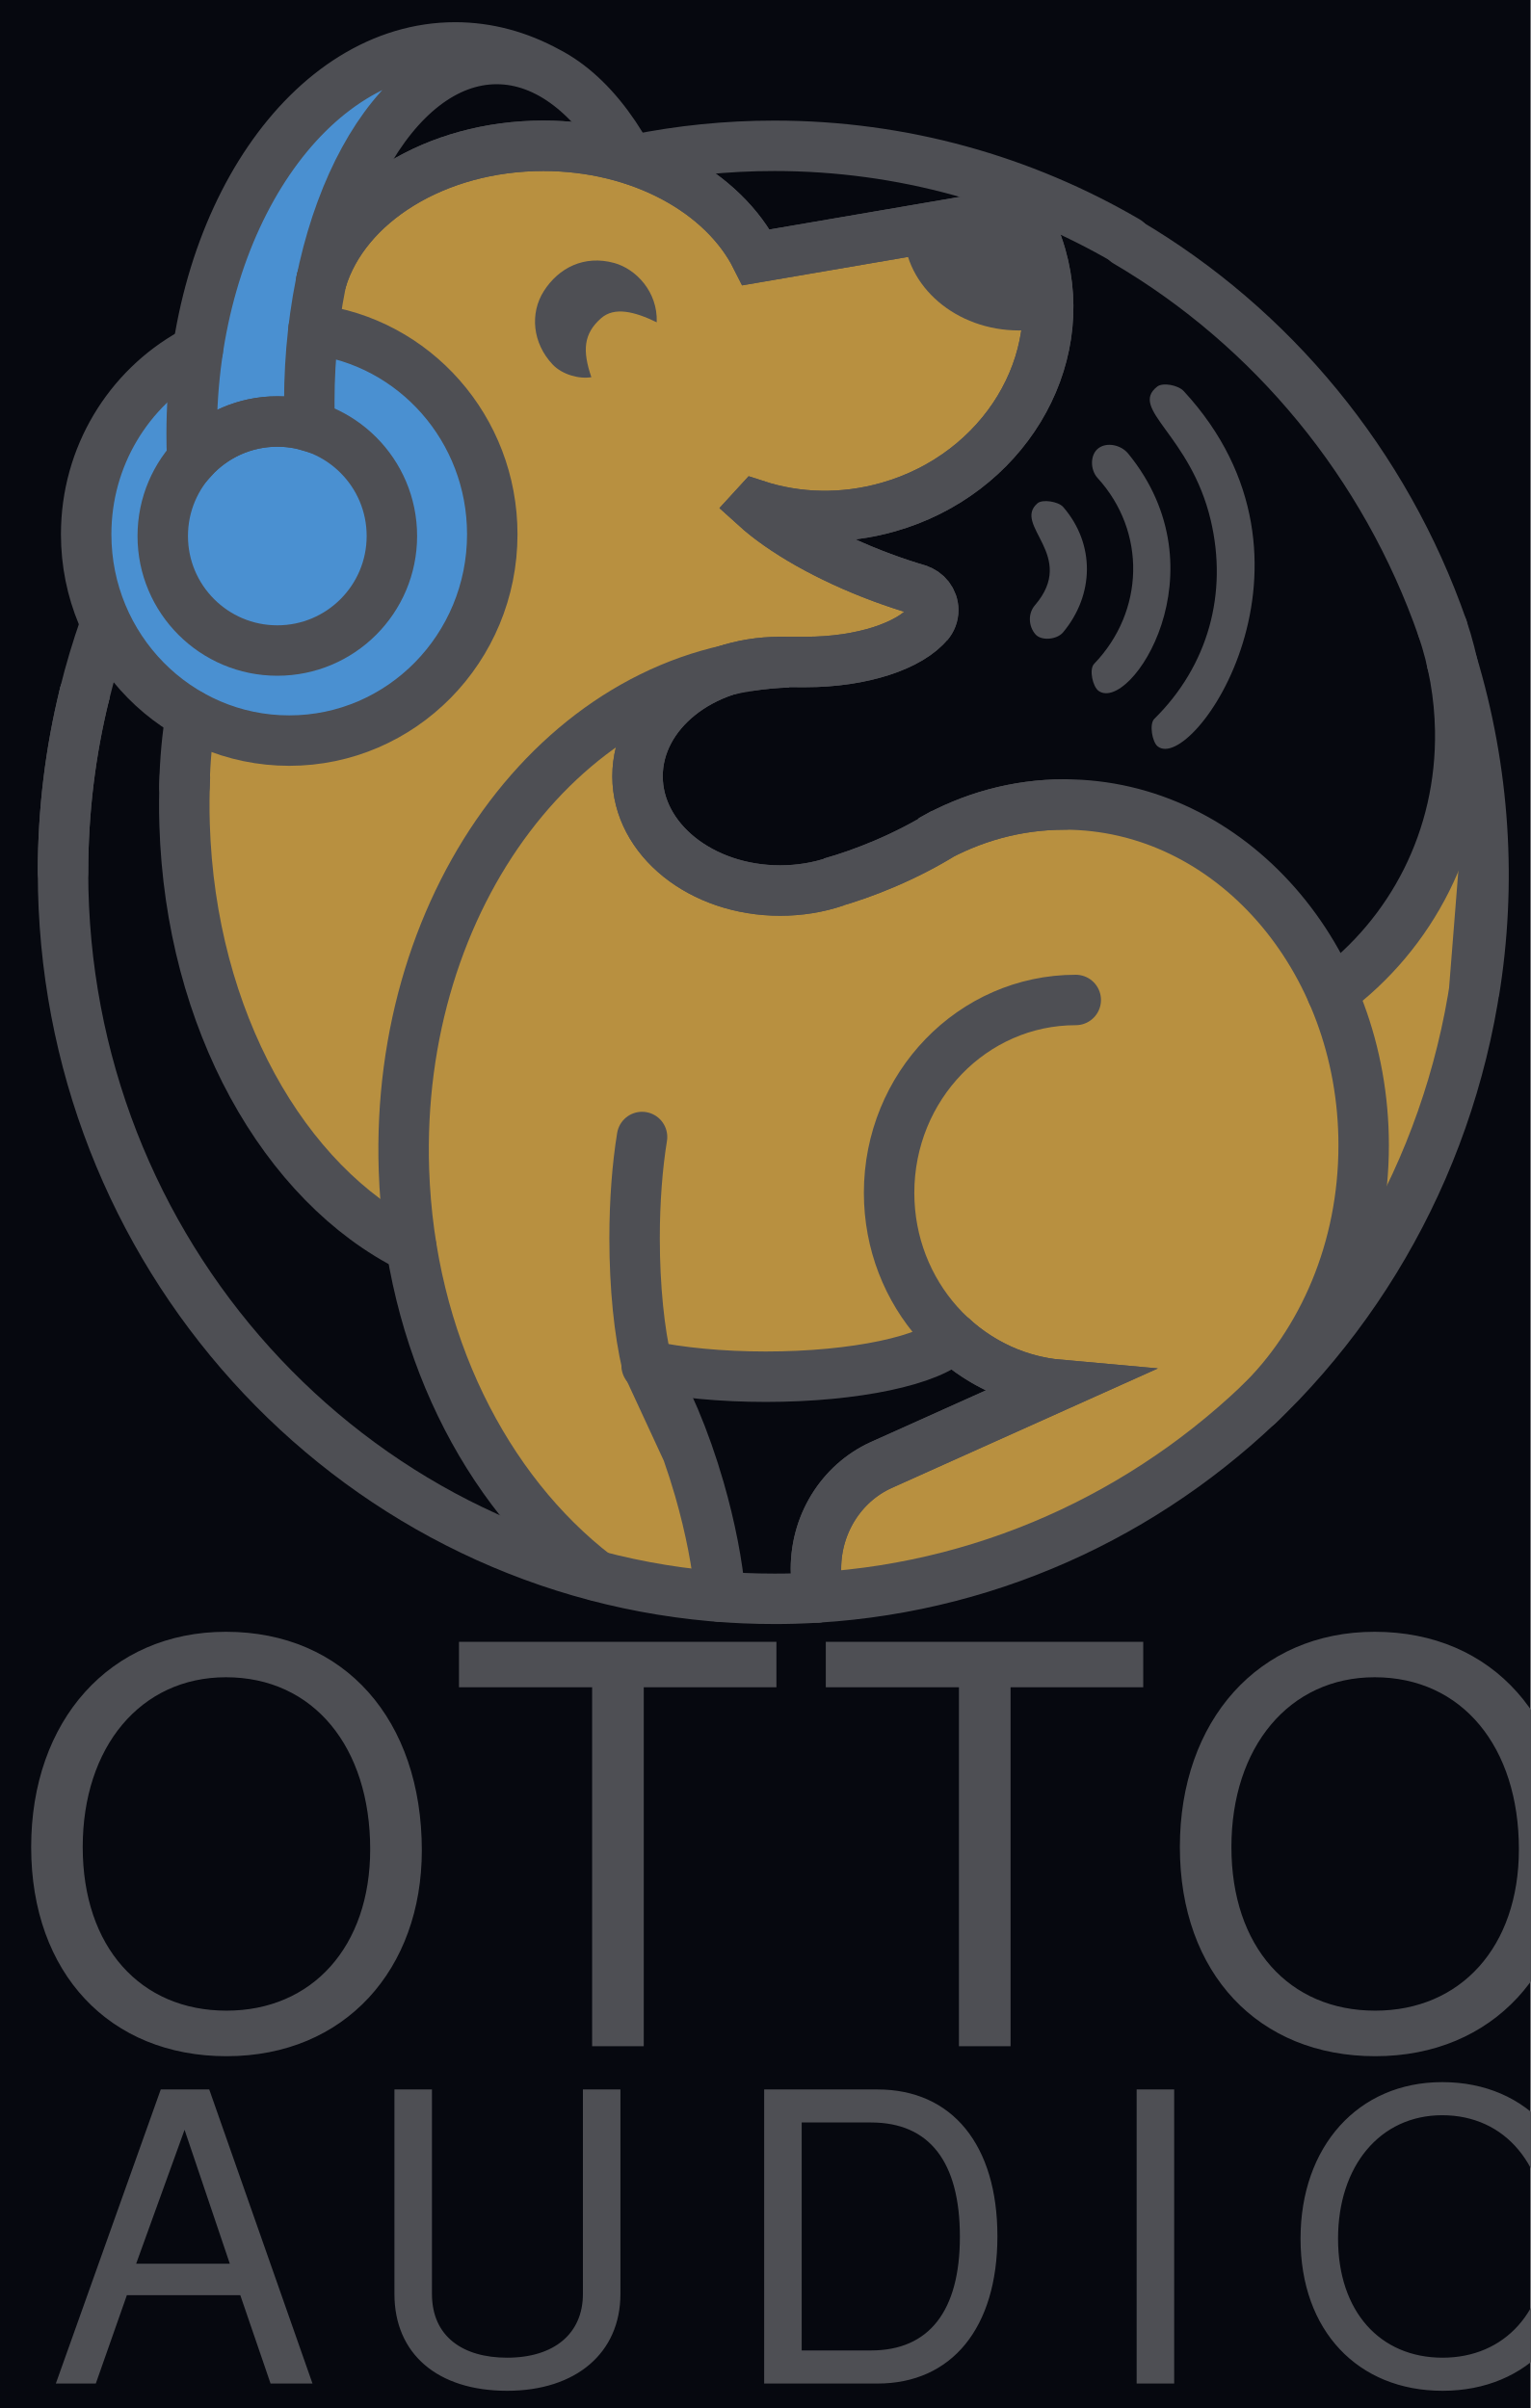
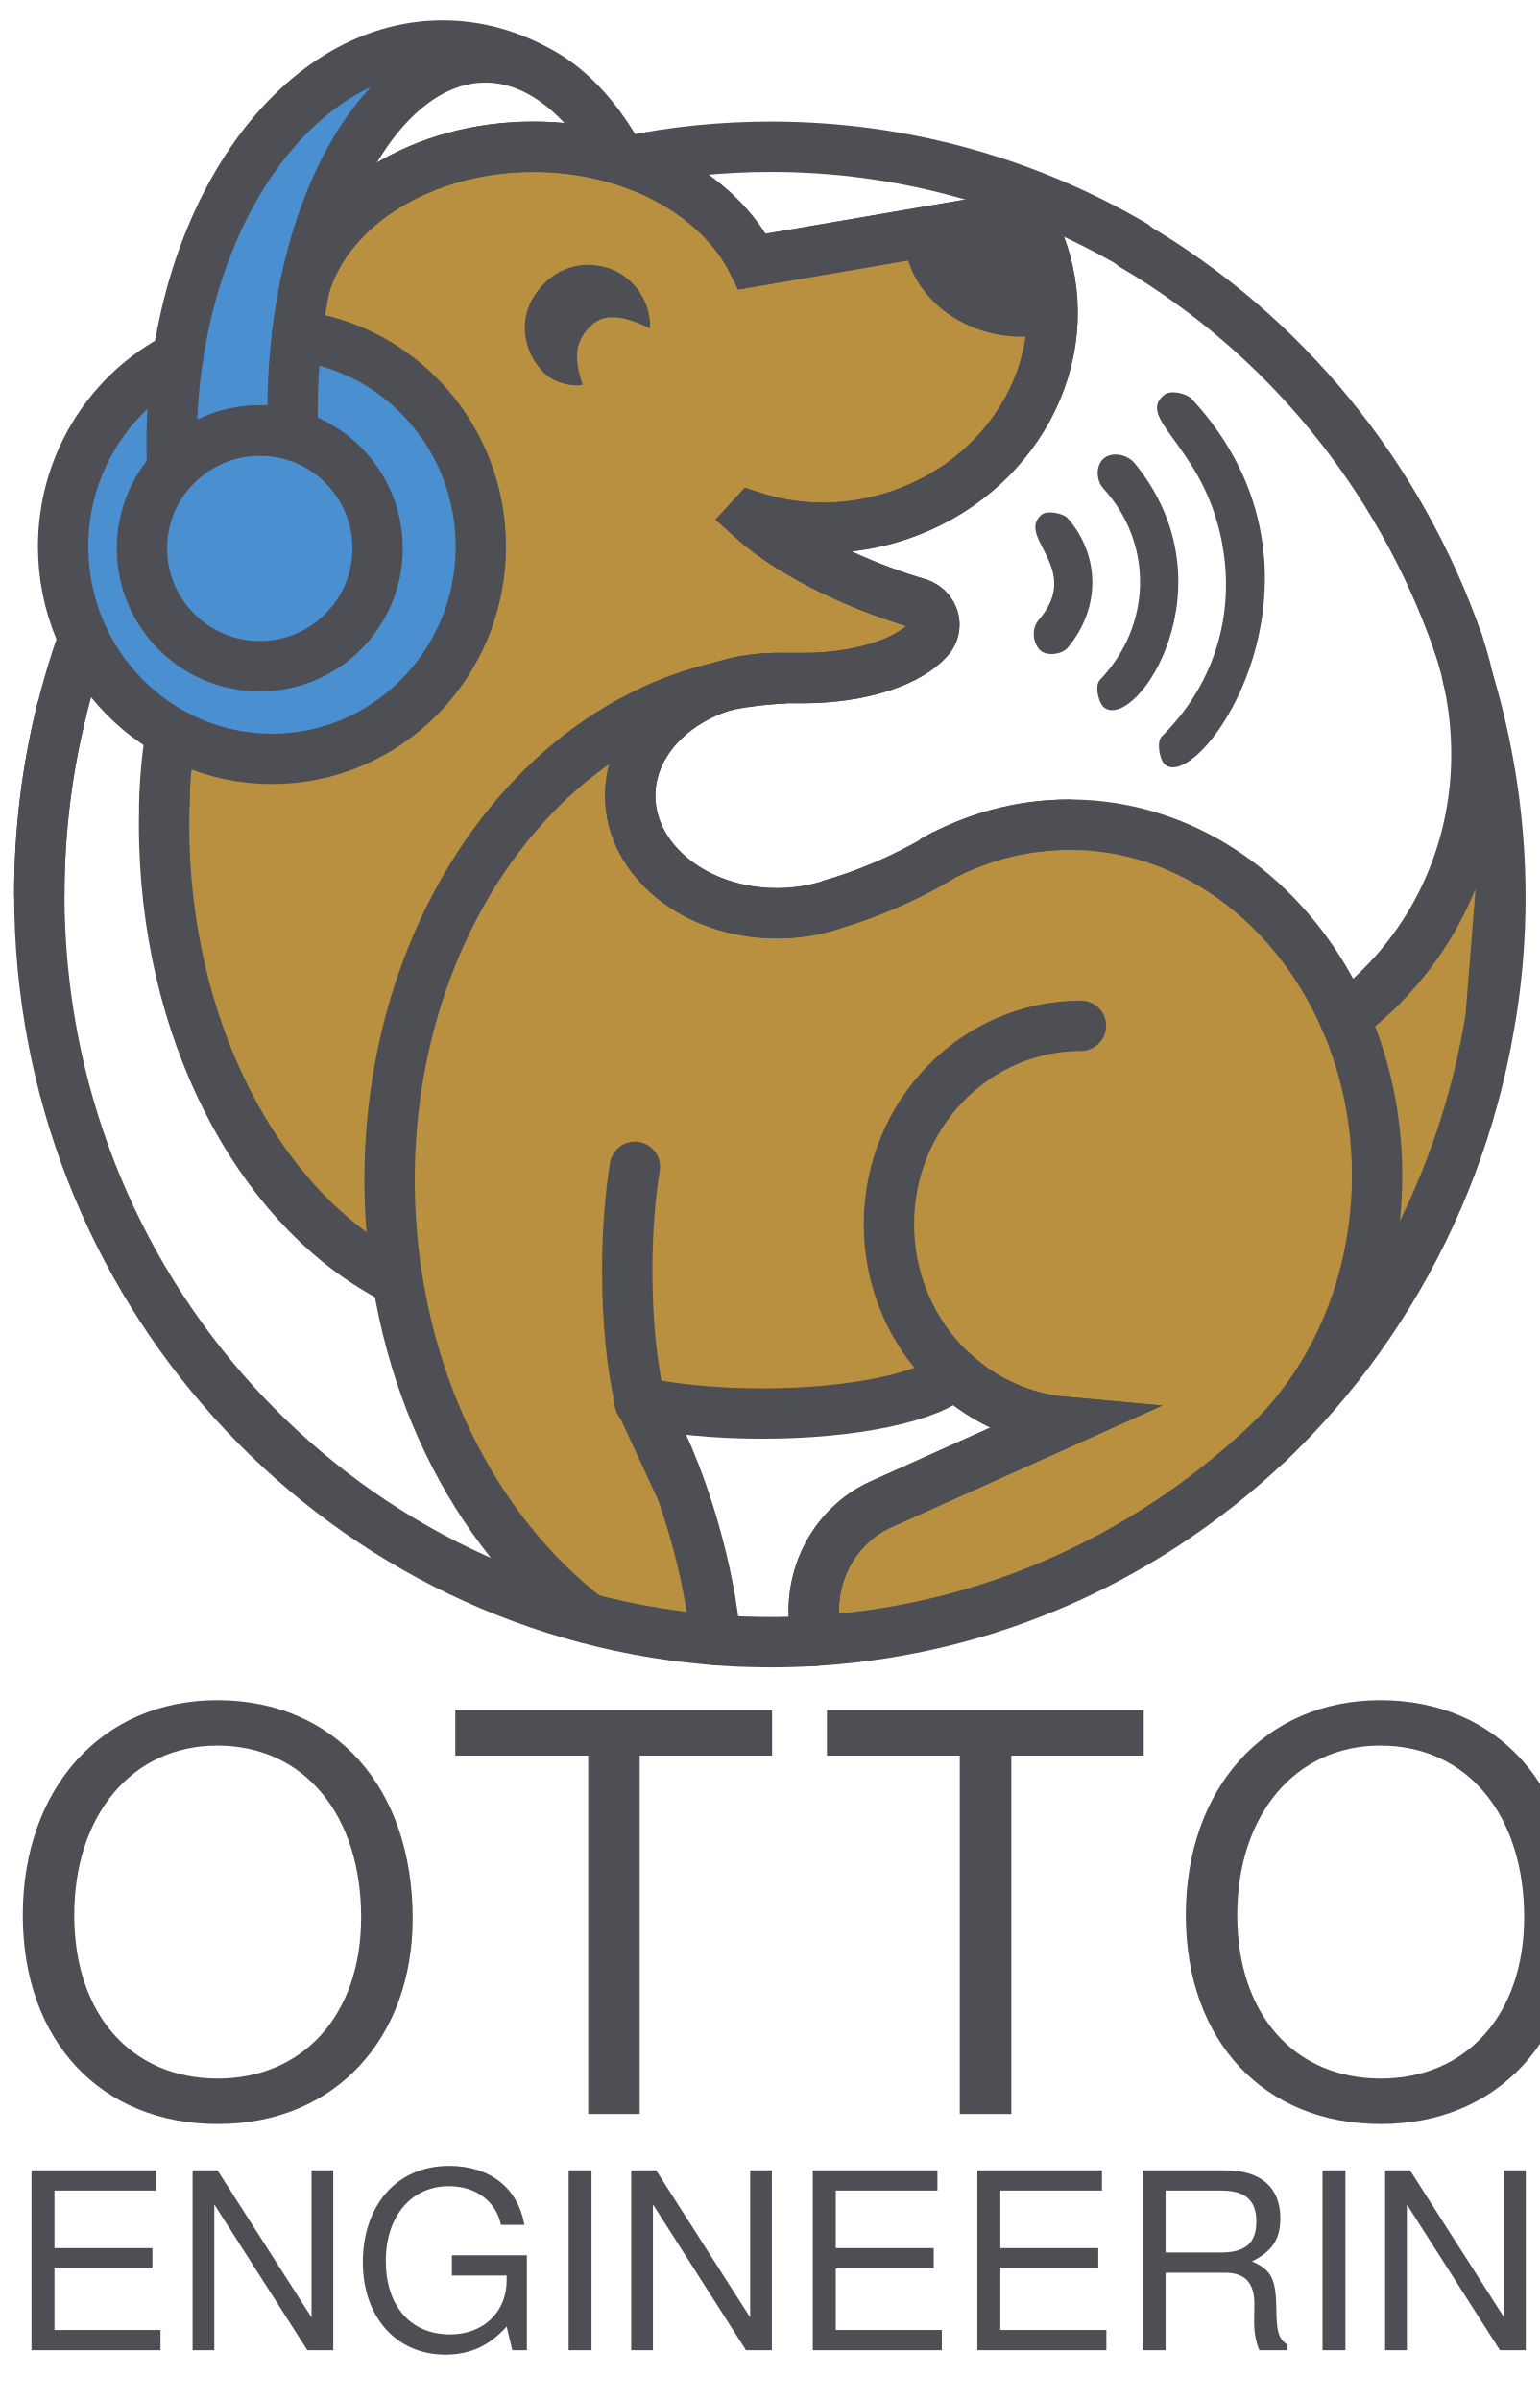
- <svg xmlns="http://www.w3.org/2000/svg" viewBox="0 0 303.4 477.47">
+ <svg xmlns="http://www.w3.org/2000/svg" id="Layer_1" data-name="Layer 1" viewBox="0 0 305.82 476.74">
  <defs>
    <style>
      .cls-1 {
        fill: #b89040;
      }

      .cls-2 {
-         fill: #06080f;
+         font-family: HelveticaNeue-Thin, 'Helvetica Neue';
+         font-size: 49px;
+         font-weight: 200;
      }

-       .cls-3 {
+       .cls-2, .cls-3, .cls-4 {
+         fill: #4e4f54;
+       }
+ 
+       .cls-5 {
        fill: none;
        stroke: #4e4f54;
        stroke-linecap: round;
        stroke-miterlimit: 10;
        stroke-width: 10px;
      }

-       .cls-4 {
+       .cls-3 {
        font-family: HelveticaNeue-Light, 'Helvetica Neue';
        font-size: 110px;
        font-weight: 300;
-         letter-spacing: .05em;
+         letter-spacing: .06em;
      }

-       .cls-4, .cls-5, .cls-6 {
-         fill: #4e4f54;
-       }
- 
-       .cls-7 {
-         letter-spacing: .19em;
-       }
- 
-       .cls-8 {
-         letter-spacing: .18em;
-       }
- 
-       .cls-5 {
-         font-family: HelveticaNeue-Thin, 'Helvetica Neue';
-         font-size: 80px;
-         font-weight: 200;
-       }
- 
-       .cls-9 {
+       .cls-6 {
        fill: #4a90d1;
      }
    </style>
  </defs>
-   <rect class="cls-2" width="303.4" height="477.47" />
-   <g id="Layer_1" data-name="Layer 1">
-     <path class="cls-1" d="M37.85,141.78c-.83,4.63-1.32,10.42-1.32,16.7,0,.7,0,1.4.02,2.1l.1-6.45c-.13,3.08-.16,6.2-.06,9.35,1.18,38.77,19.75,71.36,44.95,83.87h0c-.81-4.99-1.31-10.12-1.48-15.36-1.8-54.14,32.32-99.21,76.21-100.67l-1.99-.06c1.78-.03,3.63.04,5.41,0,11.21,0,20.77-3.24,24.4-7.77l-.13.21c.63-.74,1.02-1.69,1.02-2.73,0-1.92-1.31-3.55-3.12-4.1l.53.16c-2.49-.72-5.05-1.56-7.63-2.53-10.69-3.98-19.64-9.15-25.08-14.08l.22-.24c8.08,2.62,17.2,2.93,26.22.35,22.7-6.49,36.23-28.78,30.22-49.79-.9-3.13-2.17-6.05-3.78-8.74l-52.67,9.03c-6.49-12.94-22.93-22.12-42.19-22.12-21.43,0-39.37,11.38-43.99,26.64" />
-     <path class="cls-1" d="M188.83,265.26c-4.24,4.44-19.22,7.72-37.04,7.72-8.91,0-17.11-.82-23.61-2.2l.06-.27-.06-.13c3.77,6.05,7.55,14.82,10.45,24.88,2.22,7.68,3.6,14.99,4.15,21.19v.15c-.55-.04-1.09-.09-1.63-.13-7.89-.7-15.58-2.06-23.04-4.03v-.05c-21.89-16.87-36.93-46.38-38.06-80.39-1.69-51.01,28.5-93.97,68.69-99.99l5.9-.74c-15.61,0-28.26,10.14-28.26,22.66s12.65,22.66,28.26,22.66c3.9,0,7.62-.63,11-1.78l-1,.26c3.44-.97,7-2.22,10.6-3.75,4.34-1.85,8.36-3.94,11.93-6.16l-2.62,1.45c7.96-4.53,16.95-7.08,26.46-7.08,32.75,0,59.31,30.25,59.31,67.57,0,20.6-8.09,39.05-20.85,51.44h-.01c-23.25,22.06-53.81,36.21-87.56,38.23l.5-.12c-.43-1.78-.66-3.64-.66-5.55,0-9.5,5.63-17.62,13.59-20.89l-.59.25s35.28-15.85,35.28-15.85c-18.93-1.69-33.78-18.1-33.78-38.1,0-21.12,16.57-38.24,37-38.24" />
-     <text class="cls-4" transform="translate(1.99 405.73)">
-       <tspan x="0" y="0">OTTO</tspan>
-     </text>
-     <text class="cls-5" transform="translate(9.71 472.62)">
-       <tspan class="cls-8" x="0" y="0">A</tspan>
-       <tspan class="cls-7" x="61.68" y="0">UDIO</tspan>
-     </text>
-     <path class="cls-6" d="M179.15,46.02l23.42-4.01c1.6,2.69,2.88,5.61,3.78,8.74,1.35,4.72,1.71,9.51,1.21,14.17-1.78.39-3.65.6-5.58.6-12.43,0-22.55-8.69-22.82-19.5Z" />
-     <path class="cls-6" d="M130.19,63.91c-4.45-2.17-8.42-3.11-11.03-.82-3.49,3.07-3.74,6.42-1.94,11.7-2.45.41-5.8-.53-7.67-2.51-3.99-4.23-4.56-10.14-1.75-14.56,2.92-4.59,7.98-7.22,13.97-5.57,4.25,1.17,8.63,5.67,8.41,11.75Z" />
+   <text class="cls-3" transform="translate(.34 419.76)">
+     <tspan x="0" y="0">OTTO</tspan>
+   </text>
+   <text class="cls-2" transform="translate(1.85 466.66)">
+     <tspan x="0" y="0">ENGINEERING</tspan>
+   </text>
+   <g>
+     <path class="cls-1" d="M33.96,145.46c-.86,4.77-1.36,10.74-1.36,17.21,0,.73,0,1.45.02,2.16l.1-6.65c-.14,3.17-.16,6.39-.06,9.64,1.21,39.95,20.36,73.55,46.32,86.44h0c-.83-5.14-1.35-10.43-1.53-15.83-1.85-55.8,33.31-102.25,78.54-103.75l-2.05-.06c1.84-.03,3.74.04,5.58,0,11.56,0,21.4-3.34,25.15-8.01l-.14.21c.65-.77,1.05-1.75,1.05-2.82,0-1.98-1.35-3.66-3.21-4.22l.55.16c-2.57-.74-5.2-1.61-7.86-2.6-11.01-4.1-20.24-9.43-25.85-14.51l.23-.25c8.33,2.7,17.72,3.02,27.02.36,23.39-6.69,37.34-29.66,31.14-51.31-.92-3.23-2.24-6.24-3.89-9.01l-54.28,9.3c-6.69-13.33-23.63-22.8-43.48-22.8-22.08,0-40.57,11.73-45.34,27.45" />
+     <path class="cls-1" d="M189.55,272.71c-4.37,4.58-19.8,7.96-38.17,7.96-9.18,0-17.64-.85-24.34-2.26l.06-.28-.06-.13c3.88,6.24,7.78,15.28,10.77,25.64,2.28,7.91,3.71,15.45,4.28,21.84v.15c-.57-.04-1.13-.09-1.68-.14-8.13-.72-16.06-2.12-23.75-4.15v-.05c-22.56-17.39-38.06-47.79-39.22-82.85-1.74-52.57,29.37-96.84,70.79-103.04l6.08-.76c-16.09,0-29.13,10.45-29.13,23.35s13.04,23.35,29.13,23.35c4.02,0,7.85-.65,11.34-1.84l-1.03.27c3.55-1,7.22-2.29,10.93-3.87,4.47-1.9,8.61-4.06,12.3-6.35l-2.7,1.49c8.21-4.67,17.47-7.29,27.26-7.29,33.76,0,61.12,31.18,61.12,69.63,0,21.23-8.34,40.24-21.49,53.01h-.01c-23.97,22.74-55.46,37.32-90.24,39.4l.52-.13c-.44-1.83-.68-3.75-.68-5.72,0-9.79,5.81-18.16,14-21.52l-.61.26s36.36-16.33,36.36-16.33c-19.5-1.74-34.81-18.65-34.81-39.26,0-21.76,17.07-39.41,38.14-39.41" />
+     <path class="cls-4" d="M179.57,46.77l24.13-4.14c1.65,2.77,2.97,5.79,3.89,9.01,1.39,4.87,1.77,9.8,1.24,14.61-1.84.4-3.76.62-5.75.62-12.82,0-23.24-8.96-23.52-20.1Z" />
+     <path class="cls-4" d="M129.11,65.21c-4.59-2.24-8.68-3.21-11.37-.85-3.6,3.16-3.85,6.62-2,12.06-2.52.42-5.98-.54-7.9-2.58-4.12-4.36-4.7-10.45-1.8-15,3.01-4.73,8.22-7.44,14.4-5.74,4.38,1.21,8.89,5.85,8.67,12.11Z" />
    <g>
-       <path class="cls-9" d="M62.13,65.32c19.97,2.41,35.45,19.68,35.45,40.62,0,22.59-18.02,40.91-40.25,40.91s-40.25-18.32-40.25-40.91c0-15.47,8.45-28.93,20.91-35.88" />
-       <path class="cls-9" d="M108.5,14.22c-5.69-3.11-11.84-4.82-18.27-4.82-28.85,0-52.24,34.3-52.24,76.61,0,1.55.03,3.09.09,4.62l.17.3c4.15-4.52,10.11-7.35,16.73-7.35,2.22,0,4.37.32,6.41.92v-.02c-.05-1.58-.08-3.17-.08-4.78,0-37.55,16.63-68,37.14-68,10.13,0,19.32,7.43,26.02,19.48" />
-       <circle class="cls-9" cx="54.97" cy="106.28" r="22.71" />
+       <path class="cls-6" d="M58.97,66.66c20.58,2.49,36.53,20.28,36.53,41.86,0,23.28-18.57,42.16-41.48,42.16s-41.48-18.87-41.48-42.16c0-15.94,8.7-29.81,21.55-36.98" />
+       <path class="cls-6" d="M106.76,14c-5.86-3.21-12.21-4.96-18.83-4.96-29.74,0-53.84,35.35-53.84,78.95,0,1.6.03,3.18.1,4.76l.17.31c4.28-4.66,10.42-7.58,17.24-7.58,2.29,0,4.51.33,6.6.94v-.02c-.06-1.63-.09-3.27-.09-4.93,0-38.7,17.14-70.07,38.28-70.07,10.44,0,19.91,7.66,26.82,20.07" />
+       <circle class="cls-6" cx="51.6" cy="108.88" r="23.4" />
    </g>
-     <path class="cls-1" d="M280.79,112.36c8.96,19.74,13.23,40.37,13.29,60.6,0,39.38-15.32,75.08-40.15,101.12l-4.46,4.45c12.76-12.39,20.85-30.84,20.85-51.44,0-10.69-2.18-20.81-6.06-29.8l-.2-.46c15.75-11.68,25.76-30.55,25.4-52-.12-7.04-1.34-13.85-3.51-20.24" />
+     <path class="cls-1" d="M284.31,115.14c9.23,20.34,13.64,41.61,13.69,62.46,0,40.59-15.79,77.38-41.38,104.21l-4.6,4.58c13.15-12.77,21.49-31.78,21.49-53.01,0-11.02-2.25-21.44-6.25-30.71l-.21-.47c16.23-12.04,26.54-31.49,26.18-53.59-.12-7.26-1.38-14.27-3.61-20.86" />
    <g>
-       <path class="cls-6" d="M234.66,77.57c31.16,33.76,1.71,76.04-5.2,70.41-1.06-.86-1.69-4.41-.65-5.44,10.68-10.54,14.62-24.9,11.18-39.41-4.02-16.95-16.28-22.02-10.61-26.47,1.11-.87,4.15-.32,5.28.91Z" />
-       <path class="cls-6" d="M223.6,89.9c19.14,23.39.47,51.44-5.81,47.11-1.18-.81-1.96-4.28-.91-5.38,10.01-10.42,10.41-26.19.68-36.86-1.49-1.64-1.51-4.65.2-5.91,1.66-1.23,4.45-.65,5.84,1.05Z" />
-       <path class="cls-6" d="M210.73,125.38c-1.22,1.47-4.3,1.73-5.46.42-1.4-1.58-1.55-4.13-.13-5.78,8.49-9.87-4.55-15.87.52-20.23.99-.85,4.14-.35,5.09.74,6.37,7.36,6.17,17.43-.02,24.85Z" />
+       <path class="cls-4" d="M236.77,79.28c32.11,34.79,1.76,78.37-5.36,72.56-1.09-.89-1.74-4.54-.67-5.61,11-10.86,15.07-25.67,11.52-40.61-4.14-17.47-16.78-22.69-10.94-27.28,1.15-.9,4.28-.33,5.44.93Z" />
+       <path class="cls-4" d="M225.38,92c19.72,24.11.48,53.01-5.99,48.55-1.21-.84-2.02-4.41-.93-5.55,10.31-10.74,10.73-26.99.7-37.99-1.54-1.69-1.55-4.79.2-6.09,1.71-1.27,4.58-.67,6.02,1.08Z" />
+       <path class="cls-4" d="M212.11,128.56c-1.26,1.51-4.43,1.78-5.63.44-1.44-1.63-1.6-4.25-.13-5.96,8.75-10.18-4.69-16.36.53-20.85,1.02-.88,4.27-.36,5.24.77,6.56,7.59,6.36,17.96-.02,25.61Z" />
    </g>
    <g>
-       <path class="cls-3" d="M37.85,141.78c-.72,4-1.18,8.87-1.3,14.17" />
-       <circle class="cls-3" cx="54.97" cy="106.28" r="22.71" />
-       <path class="cls-3" d="M62.13,65.32c19.97,2.41,35.45,19.68,35.45,40.62,0,22.59-18.02,40.91-40.25,40.91s-40.25-18.32-40.25-40.91c0-15.47,8.45-28.93,20.91-35.88" />
-       <path class="cls-3" d="M37.98,70.06c.41-.23.82-.45,1.23-.66" />
-       <path class="cls-3" d="M125.96,31.66c8.91-1.8,18.12-2.75,27.54-2.75,25.42,0,49.27,6.87,69.87,18.9" />
-       <path class="cls-3" d="M16.75,137.67c1.12-4.56,2.46-9.03,4-13.41" />
-       <path class="cls-3" d="M142.77,316.61c-.54-.04-1.08-.09-1.62-.13C69.06,310.09,12.49,248.27,12.49,172.96c0-12.18,1.48-24,4.26-35.29" />
-       <path class="cls-3" d="M12.49,172.96c0-12.18,1.48-24,4.26-35.29" />
-       <path class="cls-3" d="M161.89,316.77c-1.49.09-2.98.15-4.48.2-1.3.04-2.6.05-3.91.05-2.03,0-4.05-.04-6.07-.13-1.56-.07-3.11-.16-4.66-.28" />
-       <path class="cls-3" d="M81.54,247.36c-25.19-12.51-43.77-45.1-44.95-83.87-.1-3.15-.07-6.27.06-9.35" />
-       <path class="cls-3" d="M213.24,198.28c-20.44,0-37,17.12-37,38.24,0,20,14.85,36.41,33.78,38.1,0,0-35.28,15.85-35.28,15.85l.59-.25c-7.96,3.27-13.59,11.39-13.59,20.89,0,1.92.23,3.78.66,5.55" />
-       <path class="cls-3" d="M188.83,265.26c5.76,5.22,13.1,8.63,21.18,9.35,0,0-35.28,15.85-35.28,15.85l.59-.25c-7.96,3.27-13.59,11.39-13.59,20.89,0,1.92.23,3.78.66,5.55" />
-       <path class="cls-3" d="M188.83,265.26c-4.24,4.44-19.22,7.72-37.04,7.72-8.91,0-17.11-.82-23.61-2.2" />
-       <path class="cls-3" d="M142.78,316.46c-.55-6.2-1.94-13.52-4.15-21.19-2.9-10.06-6.69-18.83-10.45-24.88l.06.13c-1.51-6.4-2.45-15.24-2.45-25,0-7.45.55-14.37,1.48-20.07" />
-       <path class="cls-3" d="M249.46,278.53c12.76-12.39,20.85-30.84,20.85-51.44,0-37.32-26.55-67.57-59.31-67.57-9.51,0-18.49,2.55-26.46,7.08l2.62-1.45c-3.58,2.23-7.59,4.32-11.93,6.16-3.6,1.53-7.16,2.78-10.6,3.75l1-.26c-3.38,1.15-7.1,1.78-11,1.78-15.61,0-28.26-10.14-28.26-22.66s12.65-22.66,28.26-22.66" />
-       <path class="cls-3" d="M211.01,159.52c-9.51,0-18.49,2.55-26.46,7.08l2.62-1.45c-3.58,2.23-7.59,4.32-11.93,6.16-3.6,1.53-7.16,2.78-10.6,3.75l1-.26c-3.38,1.15-7.1,1.78-11,1.78-15.61,0-28.26-10.14-28.26-22.66s12.65-22.66,28.26-22.66" />
-       <path class="cls-3" d="M285.94,124.6c2.17,6.39,3.39,13.2,3.51,20.24.35,21.45-9.65,40.31-25.4,52" />
-       <path class="cls-3" d="M63.72,55.55c4.62-15.26,22.57-26.64,43.99-26.64,19.25,0,35.69,9.19,42.19,22.12l52.67-9.03c1.6,2.69,2.88,5.61,3.78,8.74,6.01,21.01-7.52,43.3-30.22,49.79-9.02,2.58-18.14,2.28-26.22-.35l-.22.24c5.44,4.93,14.4,10.11,25.08,14.08,2.58.96,5.14,1.8,7.63,2.53l-.53-.16c1.81.55,3.12,2.18,3.12,4.1,0,1.04-.38,1.99-1.02,2.73l.13-.21c-3.64,4.54-13.19,7.77-24.4,7.77-1.78.03-3.63-.04-5.41,0l1.99.06c-43.89,1.46-78.01,46.53-76.21,100.67,1.13,34.02,16.16,63.52,38.07,80.39" />
-       <path class="cls-3" d="M63.72,55.55c4.62-15.26,22.57-26.64,43.99-26.64,19.25,0,35.69,9.19,42.19,22.12l52.67-9.03c1.6,2.69,2.88,5.61,3.78,8.74,6.01,21.01-7.52,43.3-30.22,49.79-9.02,2.58-18.14,2.28-26.22-.35l-.22.24c5.44,4.93,14.4,10.11,25.08,14.08,2.58.96,5.14,1.8,7.63,2.53l-.53-.16c1.81.55,3.12,2.18,3.12,4.1,0,1.04-.38,1.99-1.02,2.73l.13-.21c-3.64,4.54-13.19,7.77-24.4,7.77-1.78.03-3.63-.04-5.41,0l1.99.06c-2.54.08-5.05.31-7.52.68" />
-       <path class="cls-3" d="M287.8,131.28c6.55,21.59,7.9,44.05,4.38,65.55l1.89-23.87c0,39.38-15.32,75.08-40.15,101.12-23.74,24.6-56.08,40.52-92.03,42.68" />
-       <path class="cls-3" d="M223.28,47.95c28.88,16.97,51.33,44.11,62.66,76.65" />
-       <path class="cls-3" d="M108.5,14.22c-5.69-3.11-11.84-4.82-18.27-4.82-28.85,0-52.24,34.3-52.24,76.61,0,1.55.03,3.09.09,4.62l.17.3c4.15-4.52,10.11-7.35,16.73-7.35,2.22,0,4.37.32,6.41.92v-.02c-.05-1.58-.08-3.17-.08-4.78,0-37.55,16.63-68,37.14-68,10.13,0,19.32,7.43,26.02,19.48" />
+       <path class="cls-5" d="M33.96,145.46c-.74,4.12-1.22,9.14-1.34,14.6" />
+       <circle class="cls-5" cx="51.6" cy="108.88" r="23.4" />
+       <path class="cls-5" d="M58.97,66.66c20.58,2.49,36.53,20.28,36.53,41.86,0,23.28-18.57,42.16-41.48,42.16s-41.48-18.87-41.48-42.16c0-15.94,8.7-29.81,21.55-36.98" />
+       <path class="cls-5" d="M34.09,71.54c.42-.23.84-.46,1.27-.68" />
+       <path class="cls-5" d="M124.75,31.97c9.18-1.86,18.67-2.83,28.38-2.83,26.2,0,50.78,7.08,72,19.48" />
+       <path class="cls-5" d="M12.21,141.23c1.16-4.7,2.54-9.31,4.12-13.82" />
+       <path class="cls-5" d="M142.08,325.63c-.56-.04-1.11-.09-1.67-.14C66.11,318.91,7.81,255.21,7.81,177.6c0-12.55,1.52-24.73,4.39-36.37" />
+       <path class="cls-5" d="M7.81,177.6c0-12.55,1.52-24.73,4.39-36.37" />
+       <path class="cls-5" d="M161.78,325.8c-1.53.09-3.07.16-4.62.2-1.34.04-2.68.06-4.03.06-2.09,0-4.18-.05-6.25-.13-1.61-.07-3.21-.17-4.8-.29" />
+       <path class="cls-5" d="M78.97,254.26c-25.96-12.89-45.1-46.48-46.32-86.44-.1-3.25-.08-6.46.06-9.64" />
+       <path class="cls-5" d="M214.7,203.68c-21.06,0-38.14,17.64-38.14,39.41,0,20.61,15.31,37.52,34.81,39.26,0,0-36.36,16.33-36.36,16.33l.61-.26c-8.2,3.37-14,11.74-14,21.52,0,1.98.24,3.89.68,5.72" />
+       <path class="cls-5" d="M189.55,272.71c5.93,5.38,13.5,8.89,21.82,9.64,0,0-36.36,16.33-36.36,16.33l.61-.26c-8.2,3.37-14,11.74-14,21.52,0,1.98.24,3.89.68,5.72" />
+       <path class="cls-5" d="M189.55,272.71c-4.37,4.58-19.8,7.96-38.17,7.96-9.18,0-17.64-.85-24.34-2.26" />
+       <path class="cls-5" d="M142.09,325.48c-.57-6.39-1.99-13.93-4.28-21.84-2.99-10.36-6.89-19.4-10.77-25.64l.06.13c-1.56-6.59-2.52-15.71-2.52-25.77,0-7.68.56-14.81,1.52-20.68" />
+       <path class="cls-5" d="M252.03,286.39c13.15-12.77,21.49-31.78,21.49-53.01,0-38.46-27.36-69.63-61.12-69.63-9.8,0-19.06,2.63-27.26,7.29l2.7-1.49c-3.69,2.29-7.82,4.45-12.3,6.35-3.71,1.58-7.38,2.87-10.93,3.87l1.03-.27c-3.48,1.18-7.32,1.84-11.34,1.84-16.09,0-29.13-10.45-29.13-23.35s13.04-23.35,29.13-23.35" />
+       <path class="cls-5" d="M212.4,163.75c-9.8,0-19.06,2.63-27.26,7.29l2.7-1.49c-3.69,2.29-7.82,4.45-12.3,6.35-3.71,1.58-7.38,2.87-10.93,3.87l1.03-.27c-3.48,1.18-7.32,1.84-11.34,1.84-16.09,0-29.13-10.45-29.13-23.35s13.04-23.35,29.13-23.35" />
+       <path class="cls-5" d="M289.63,127.75c2.23,6.59,3.49,13.6,3.61,20.86.37,22.1-9.94,41.55-26.18,53.59" />
+       <path class="cls-5" d="M60.61,56.59c4.76-15.73,23.26-27.45,45.34-27.45,19.84,0,36.79,9.47,43.48,22.8l54.28-9.3c1.65,2.77,2.97,5.79,3.89,9.01,6.19,21.65-7.75,44.62-31.14,51.31-9.3,2.66-18.69,2.35-27.02-.36l-.23.25c5.61,5.08,14.84,10.42,25.85,14.51,2.66.99,5.3,1.86,7.86,2.6l-.55-.16c1.86.56,3.21,2.24,3.21,4.22,0,1.07-.39,2.05-1.05,2.82l.14-.21c-3.75,4.67-13.59,8.01-25.15,8.01-1.84.03-3.74-.04-5.58,0l2.05.06c-45.23,1.5-80.39,47.95-78.54,103.75,1.16,35.06,16.66,65.46,39.24,82.85" />
+       <path class="cls-5" d="M60.61,56.59c4.76-15.73,23.26-27.45,45.34-27.45,19.84,0,36.79,9.47,43.48,22.8l54.28-9.3c1.65,2.77,2.97,5.79,3.89,9.01,6.19,21.65-7.75,44.62-31.14,51.31-9.3,2.66-18.69,2.35-27.02-.36l-.23.25c5.61,5.08,14.84,10.42,25.85,14.51,2.66.99,5.3,1.86,7.86,2.6l-.55-.16c1.86.56,3.21,2.24,3.21,4.22,0,1.07-.39,2.05-1.05,2.82l.14-.21c-3.75,4.67-13.59,8.01-25.15,8.01-1.84.03-3.74-.04-5.58,0l2.05.06c-2.62.09-5.2.32-7.75.71" />
+       <path class="cls-5" d="M291.54,134.64c6.75,22.25,8.15,45.4,4.51,67.56l1.95-24.6c0,40.59-15.79,77.38-41.38,104.21-24.46,25.35-57.79,41.76-94.85,43.99" />
+       <path class="cls-5" d="M225.05,48.76c29.77,17.49,52.9,45.46,64.58,78.99" />
+       <path class="cls-5" d="M106.76,14c-5.86-3.21-12.21-4.96-18.83-4.96-29.74,0-53.84,35.35-53.84,78.95,0,1.6.03,3.18.1,4.76l.17.31c4.28-4.66,10.42-7.58,17.24-7.58,2.29,0,4.51.33,6.6.94v-.02c-.06-1.63-.09-3.27-.09-4.93,0-38.7,17.14-70.07,38.28-70.07,10.44,0,19.91,7.66,26.82,20.07" />
    </g>
  </g>
</svg>
